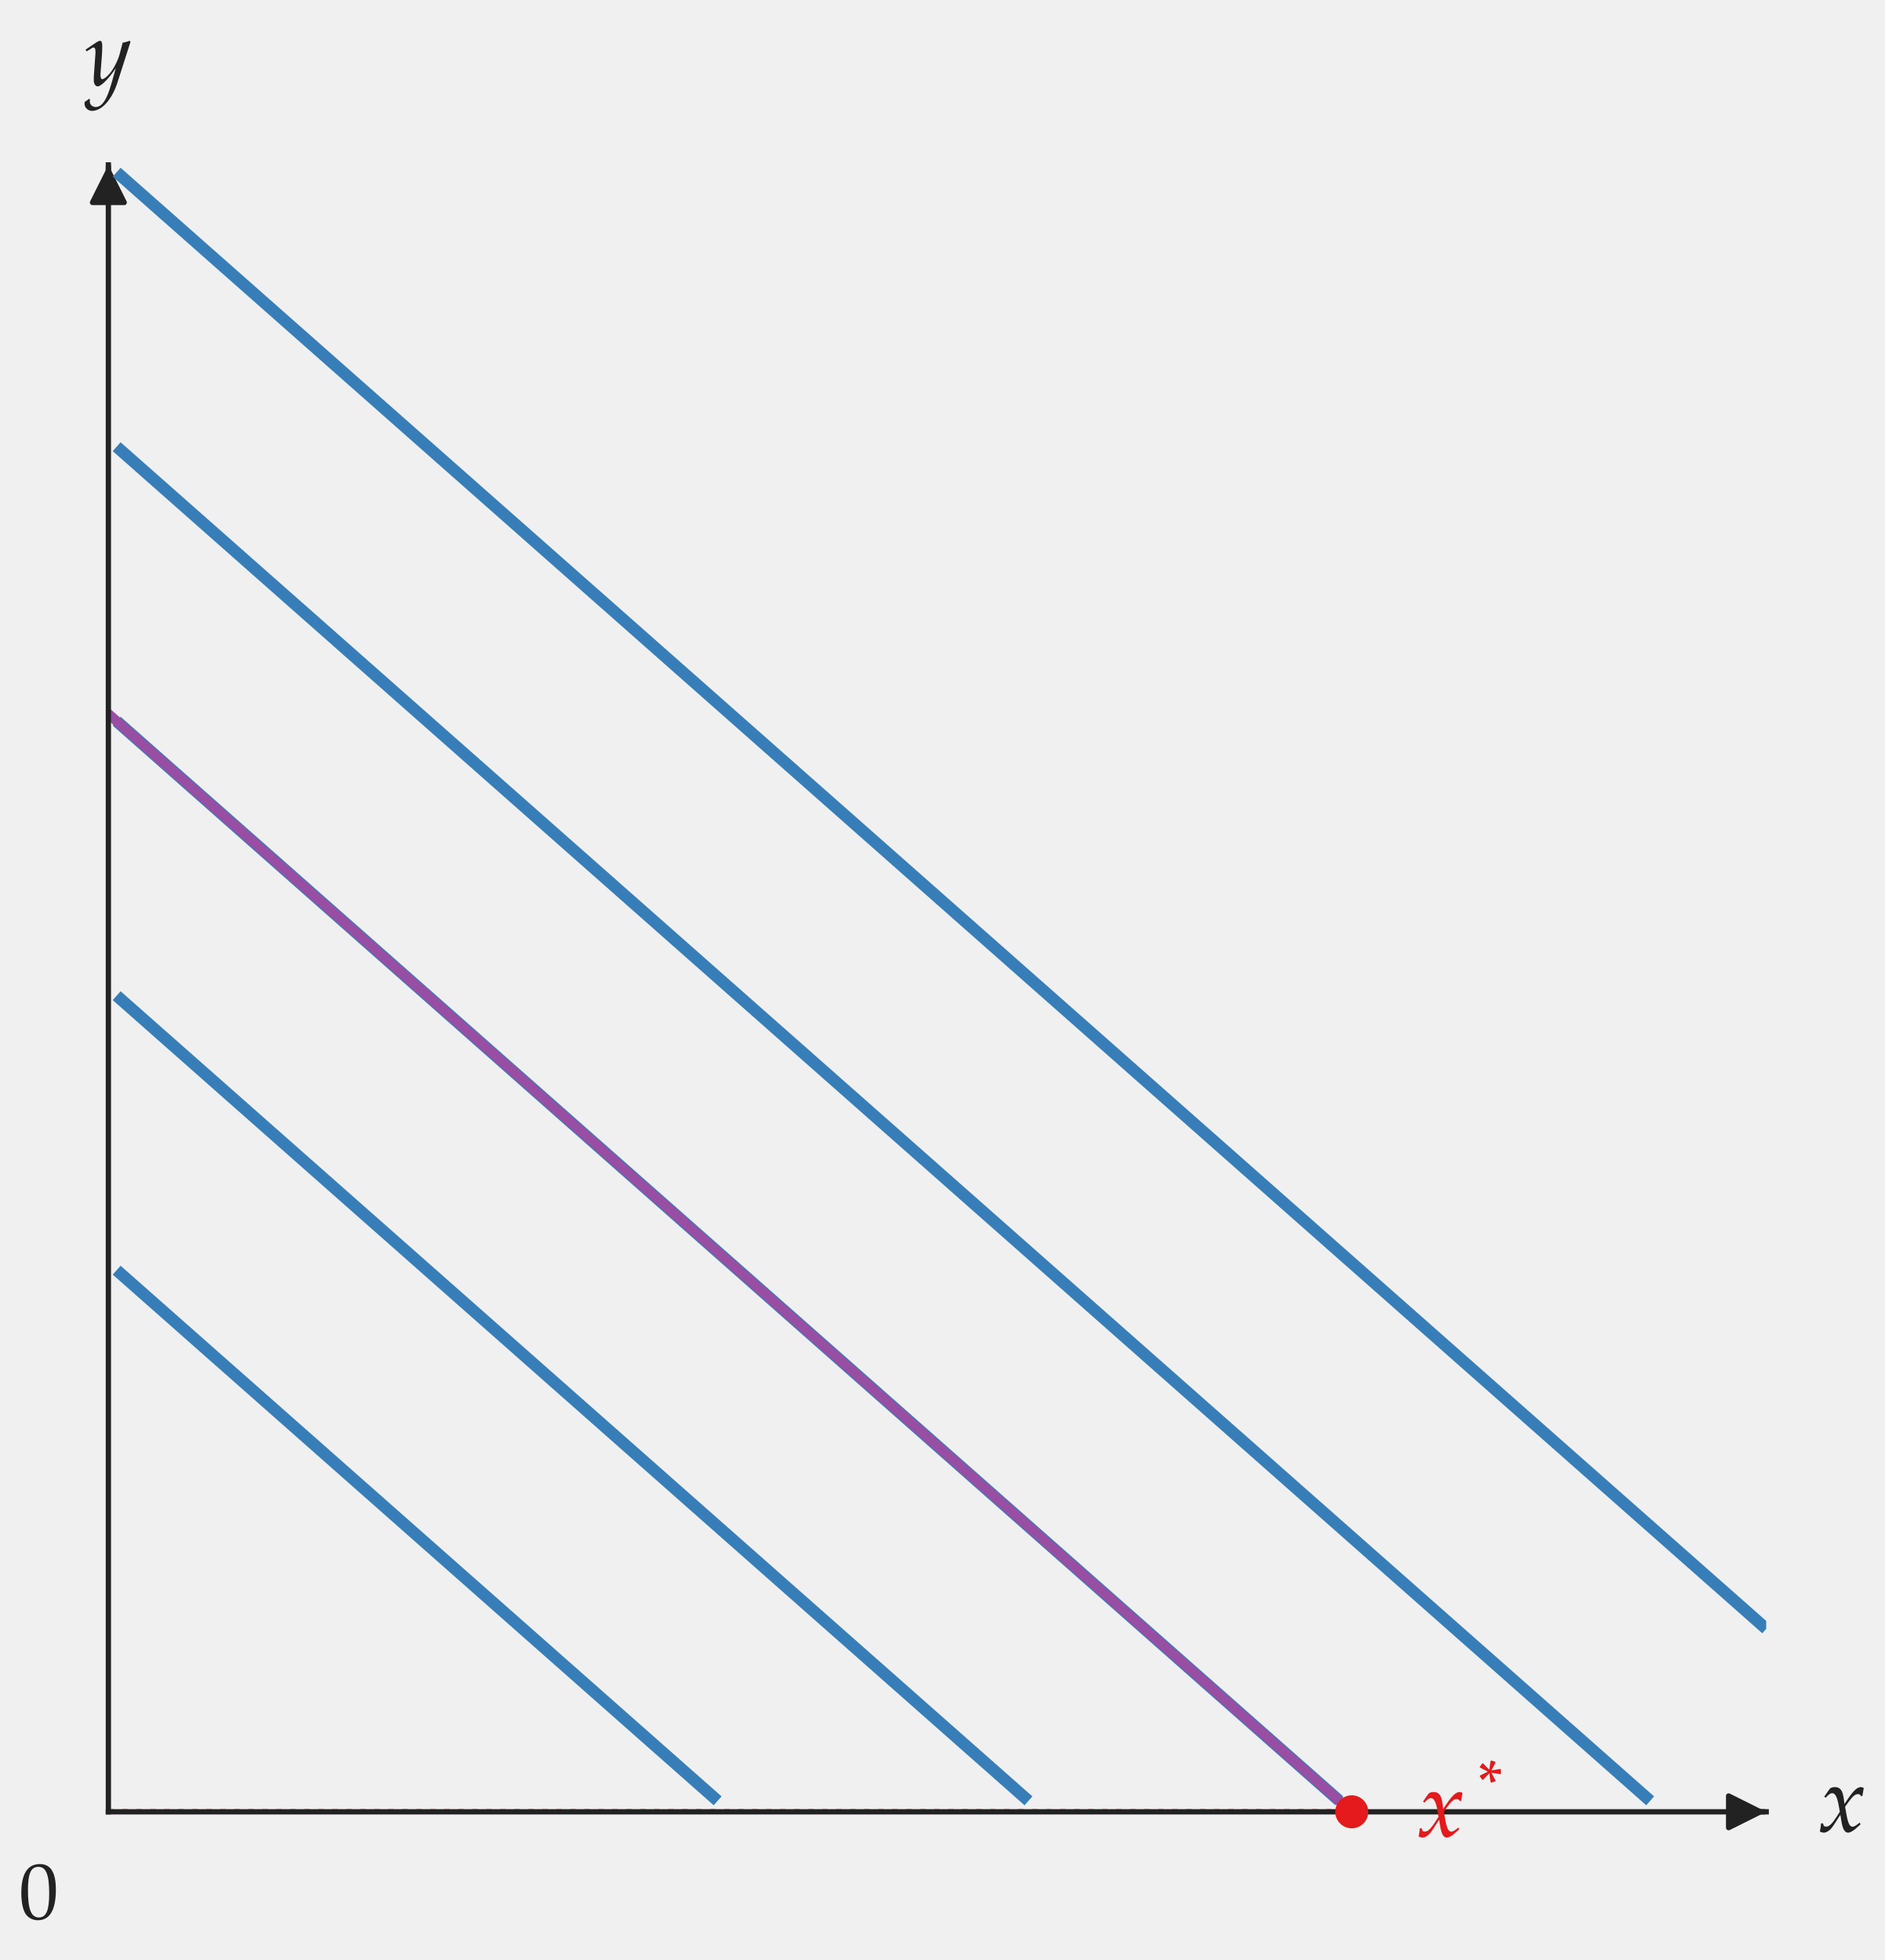
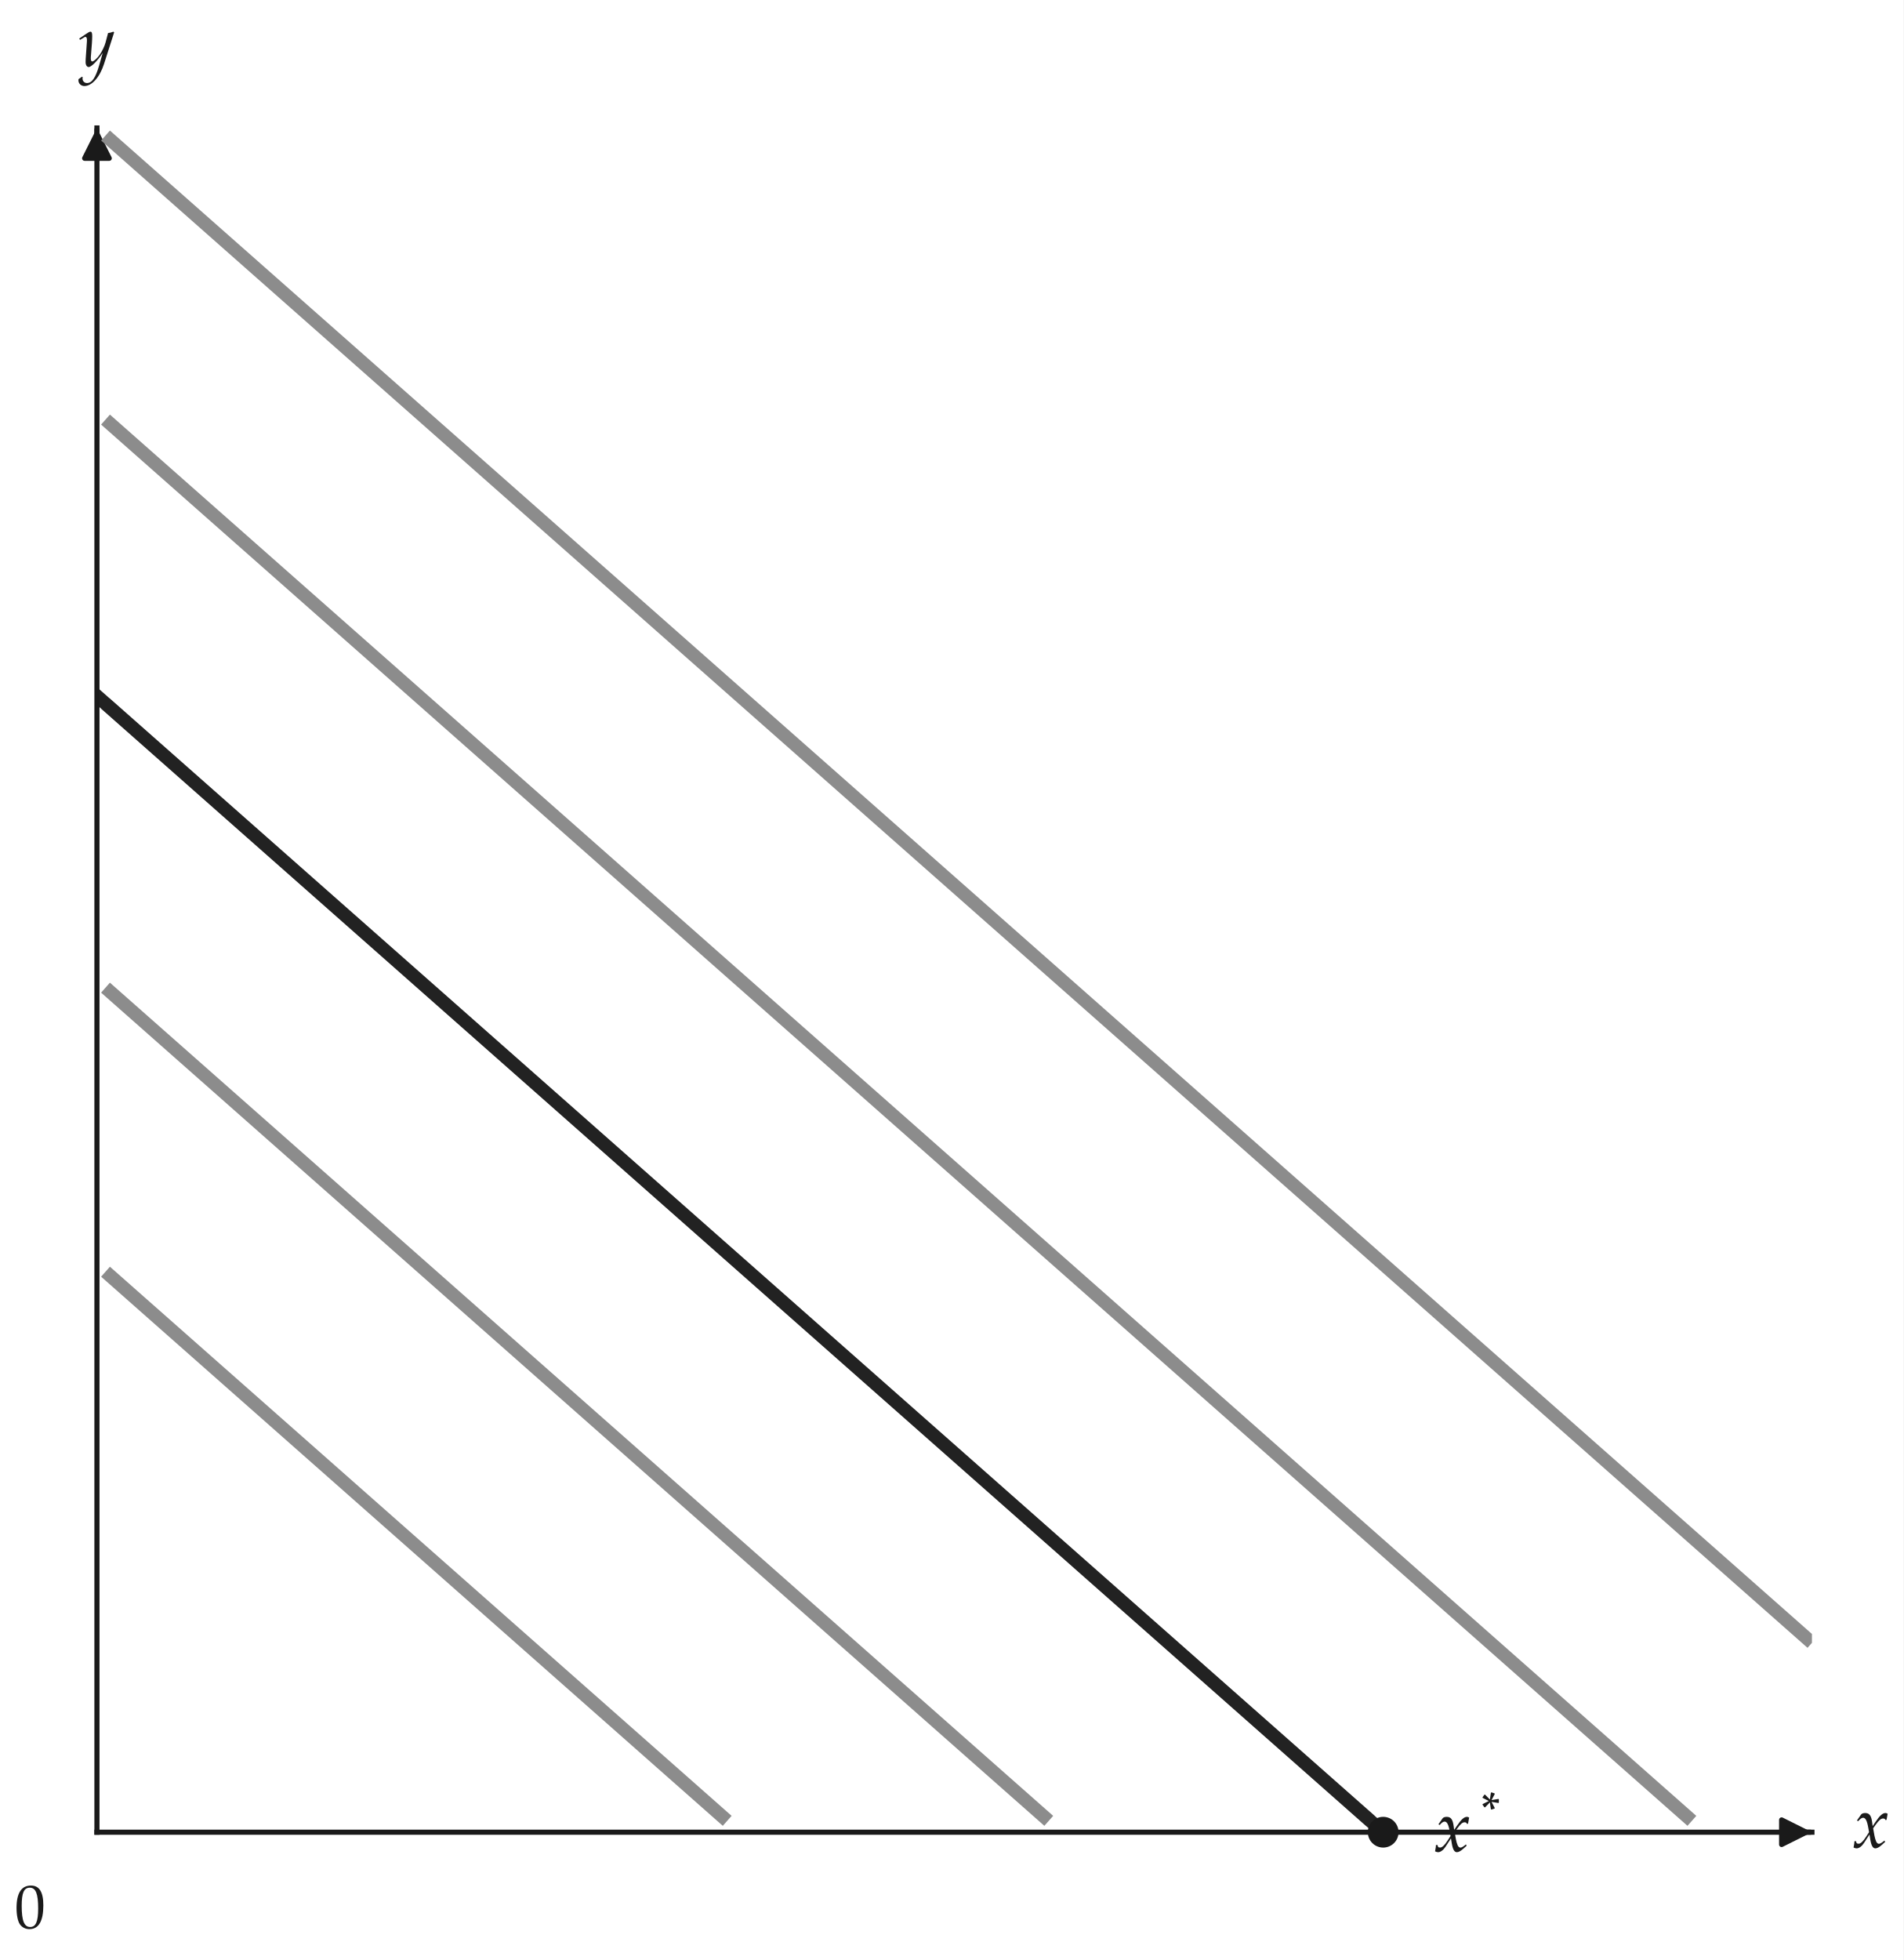
- <svg xmlns="http://www.w3.org/2000/svg" xmlns:xlink="http://www.w3.org/1999/xlink" width="285.393pt" height="296.906pt" viewBox="0 0 285.393 296.906" version="1.1">
+ <svg xmlns="http://www.w3.org/2000/svg" xmlns:xlink="http://www.w3.org/1999/xlink" width="371.604pt" height="382.561pt" viewBox="0 0 371.604 382.561" version="1.1">
  <defs>
    <style type="text/css">*{stroke-linejoin: round; stroke-linecap: butt}</style>
  </defs>
  <g id="figure_1">
    <g id="patch_1">
-       <path d="M 0 296.906  L 285.393 296.906  L 285.393 0  L 0 0  L 0 296.906  z " style="fill: none; opacity: 0" />
+       <path d="M 0 382.561  L 371.604 382.561  L 371.604 0  L 0 0  z " style="fill: #ffffff" />
    </g>
    <g id="axes_1">
      <g id="patch_2">
-         <path d="M 16.413 274.458  L 267.513 274.458  L 267.513 24.978  L 16.413 24.978  L 16.413 274.458  z " style="fill: none; opacity: 0" />
+         <path d="M 18.924 357.618  L 353.724 357.618  L 353.724 24.978  L 18.924 24.978  z " style="fill: #ffffff" />
      </g>
      <g id="patch_3">
-         <path d="M 267.262 274.458  Q 267.387 274.458 266.619 274.458  " style="fill: none; stroke: #222222; stroke-width: 0.8; stroke-linecap: round" />
-         <path d="M 261.819 272.058  L 266.619 274.458  L 261.819 276.858  z " style="fill: #222222; stroke: #222222; stroke-width: 0.8; stroke-linecap: round" />
+         <path d="M 353.389 357.618  Q 353.557 357.618 352.606 357.618  " style="fill: none; stroke: #1a1a1a; stroke-linecap: round" />
+         <path d="M 347.806 355.218  L 352.606 357.618  L 347.806 360.018  z " style="fill: #1a1a1a; stroke: #1a1a1a; stroke-linecap: round" />
      </g>
      <g id="patch_4">
-         <path d="M 16.413 25.227  Q 16.413 25.103 16.413 25.872  " style="fill: none; stroke: #222222; stroke-width: 0.8; stroke-linecap: round" />
-         <path d="M 14.013 30.672  L 16.413 25.872  L 18.813 30.672  z " style="fill: #222222; stroke: #222222; stroke-width: 0.8; stroke-linecap: round" />
+         <path d="M 18.924 25.311  Q 18.924 25.144 18.924 26.096  " style="fill: none; stroke: #1a1a1a; stroke-linecap: round" />
+         <path d="M 16.524 30.896  L 18.924 26.096  L 21.324 30.896  z " style="fill: #1a1a1a; stroke: #1a1a1a; stroke-linecap: round" />
      </g>
      <g id="matplotlib.axis_1">
        <g id="xtick_1">
          <g id="line2d_1" />
        </g>
        <g id="xtick_2">
          <g id="line2d_2" />
        </g>
        <g id="xtick_3">
          <g id="line2d_3" />
        </g>
        <g id="xtick_4">
          <g id="line2d_4" />
        </g>
        <g id="xtick_5">
          <g id="line2d_5" />
        </g>
        <g id="xtick_6">
          <g id="line2d_6" />
        </g>
        <g id="xtick_7">
          <g id="line2d_7" />
        </g>
        <g id="xtick_8">
          <g id="line2d_8" />
        </g>
        <g id="xtick_9">
          <g id="line2d_9" />
        </g>
      </g>
      <g id="matplotlib.axis_2">
        <g id="ytick_1">
          <g id="line2d_10" />
        </g>
        <g id="ytick_2">
          <g id="line2d_11" />
        </g>
        <g id="ytick_3">
          <g id="line2d_12" />
        </g>
        <g id="ytick_4">
          <g id="line2d_13" />
        </g>
        <g id="ytick_5">
          <g id="line2d_14" />
        </g>
        <g id="ytick_6">
          <g id="line2d_15" />
        </g>
        <g id="ytick_7">
          <g id="line2d_16" />
        </g>
        <g id="ytick_8">
          <g id="line2d_17" />
        </g>
      </g>
      <g id="QuadContourSet_1">
-         <path d="M 17.669 192.407  L 108.692 272.795  L 108.692 272.795  " clip-path="url(#p9db2f22418)" style="fill: none; stroke: #377eb8; stroke-width: 1.8" />
-         <path d="M 17.669 150.827  L 155.774 272.795  L 155.774 272.795  " clip-path="url(#p9db2f22418)" style="fill: none; stroke: #377eb8; stroke-width: 1.8" />
-         <path d="M 17.669 109.247  L 202.855 272.795  L 202.855 272.795  " clip-path="url(#p9db2f22418)" style="fill: none; stroke: #377eb8; stroke-width: 1.8" />
-         <path d="M 17.669 67.667  L 249.936 272.795  L 249.936 272.795  " clip-path="url(#p9db2f22418)" style="fill: none; stroke: #377eb8; stroke-width: 1.8" />
-         <path d="M 17.669 26.087  L 267.513 246.738  L 267.513 246.738  " clip-path="url(#p9db2f22418)" style="fill: none; stroke: #377eb8; stroke-width: 1.8" />
+         <path d="M 20.598 248.216  L 141.963 355.4  L 141.963 355.4  " clip-path="url(#p2ede96c430)" style="fill: none; stroke: #8c8c8c; stroke-width: 2.6" />
+         <path d="M 20.598 192.776  L 204.738 355.4  L 204.738 355.4  " clip-path="url(#p2ede96c430)" style="fill: none; stroke: #8c8c8c; stroke-width: 2.6" />
+         <path d="M 20.598 137.336  L 267.513 355.4  L 267.513 355.4  " clip-path="url(#p2ede96c430)" style="fill: none; stroke: #8c8c8c; stroke-width: 2.6" />
+         <path d="M 20.598 81.896  L 330.288 355.4  L 330.288 355.4  " clip-path="url(#p2ede96c430)" style="fill: none; stroke: #8c8c8c; stroke-width: 2.6" />
+         <path d="M 20.598 26.456  L 353.724 320.658  L 353.724 320.658  " clip-path="url(#p2ede96c430)" style="fill: none; stroke: #8c8c8c; stroke-width: 2.6" />
      </g>
      <g id="line2d_18">
-         <path d="M 204.738 274.458  L 16.413 108.138  " clip-path="url(#p9db2f22418)" style="fill: none; stroke: #984ea3; stroke-width: 1.5; stroke-linecap: square" />
+         <path d="M 270.024 357.618  L 18.924 135.858  " clip-path="url(#p2ede96c430)" style="fill: none; stroke: #222222; stroke-width: 2.6; stroke-linecap: square" />
      </g>
      <g id="line2d_19">
-         <path d="M 204.738 274.458  L 204.738 274.458  " clip-path="url(#p9db2f22418)" style="fill: none; stroke-dasharray: 0.8,1.32; stroke-dashoffset: 0; stroke: #e41a1c; stroke-width: 0.8" />
+         <path d="M 270.024 357.618  L 270.024 357.618  " clip-path="url(#p2ede96c430)" style="fill: none; stroke-dasharray: 2.96,1.28; stroke-dashoffset: 0; stroke: #1a1a1a; stroke-width: 0.8" />
      </g>
      <g id="line2d_20">
-         <path d="M 16.413 274.458  L 204.738 274.458  " clip-path="url(#p9db2f22418)" style="fill: none; stroke-dasharray: 0.8,1.32; stroke-dashoffset: 0; stroke: #e41a1c; stroke-width: 0.8" />
+         <path d="M 18.924 357.618  L 270.024 357.618  " clip-path="url(#p2ede96c430)" style="fill: none; stroke-dasharray: 2.96,1.28; stroke-dashoffset: 0; stroke: #1a1a1a; stroke-width: 0.8" />
      </g>
      <g id="patch_5">
-         <path d="M 16.413 274.458  L 16.413 24.978  " style="fill: none; stroke: #222222; stroke-width: 0.8; stroke-linejoin: miter; stroke-linecap: square" />
+         <path d="M 18.924 357.618  L 18.924 24.978  " style="fill: none; stroke: #1a1a1a; stroke-linejoin: miter; stroke-linecap: square" />
      </g>
      <g id="patch_6">
-         <path d="M 16.413 274.458  L 267.513 274.458  " style="fill: none; stroke: #222222; stroke-width: 0.8; stroke-linejoin: miter; stroke-linecap: square" />
+         <path d="M 18.924 357.618  L 353.724 357.618  " style="fill: none; stroke: #1a1a1a; stroke-linejoin: miter; stroke-linecap: square" />
      </g>
      <g id="text_1">
-         <g style="fill: #222222" transform="translate(275.513 277.573) scale(0.14 -0.14)">
+         <g style="fill: #1a1a1a" transform="translate(361.724 360.733) scale(0.14 -0.14)">
          <defs>
            <path id="TeXGyrePagella-Italic-59" d="M 58 6  C 154 -45 256 -70 333 -70  C 544 -70 794 115 992 416  L 1478 1165  L 1549 723  C 1638 179 1779 -70 2010 -70  C 2150 -70 2355 38 2560 224  L 2874 506  L 2816 627  C 2586 435 2426 339 2323 339  C 2227 339 2144 403 2080 531  C 2022 653 1952 890 1920 1075  L 1805 1722  L 2029 2035  C 2330 2451 2502 2598 2701 2598  C 2803 2598 2880 2547 2912 2451  L 3002 2477  L 3098 3021  C 3021 3066 2963 3085 2906 3085  C 2650 3085 2394 2854 1997 2266  L 1760 1914  L 1722 2221  C 1645 2854 1472 3085 1094 3085  C 928 3085 787 3034 730 2950  L 358 2419  L 467 2355  C 659 2573 787 2662 909 2662  C 1120 2662 1261 2400 1370 1773  L 1440 1376  L 1184 979  C 909 550 691 346 512 346  C 416 346 346 371 333 403  L 262 582  L 134 563  C 134 435 122 352 83 147  C 70 70 64 51 58 6  z " transform="scale(0.015625)" />
          </defs>
          <use xlink:href="#TeXGyrePagella-Italic-59" transform="translate(0 0.796875)" />
        </g>
      </g>
      <g id="text_2">
-         <g style="fill: #222222" transform="translate(12.913 13.044) scale(0.14 -0.14)">
+         <g style="fill: #1a1a1a" transform="translate(15.424 13.044) scale(0.14 -0.14)">
          <defs>
            <path id="TeXGyrePagella-Italic-5a" d="M -51 -1267  C -51 -1542 186 -1766 474 -1766  C 1152 -1766 1856 -973 2234 211  L 3136 3027  L 3066 3085  C 2880 3014 2733 2976 2592 2963  L 2368 2118  C 2291 1818 2067 1350 1856 1037  C 1632 710 1318 429 1178 429  C 1037 429 1050 736 1056 819  L 1152 2061  C 1165 2259 1178 2502 1178 2682  C 1178 2970 1133 3085 1024 3085  C 941 3085 851 3040 544 2829  L 19 2470  L 90 2355  L 410 2547  C 442 2573 525 2624 570 2624  C 736 2624 710 2298 704 2195  L 595 640  L 589 384  C 582 115 704 -70 864 -70  C 1101 -70 1638 474 2118 1197  L 1805 102  C 1478 -1030 1158 -1498 710 -1498  C 486 -1498 314 -1325 314 -1101  C 314 -1069 320 -1018 326 -960  L 262 -934  L -45 -1152  C -51 -1197 -51 -1235 -51 -1267  z " transform="scale(0.015625)" />
          </defs>
          <use xlink:href="#TeXGyrePagella-Italic-5a" transform="translate(0 0.796875)" />
        </g>
      </g>
      <g id="text_3">
-         <g style="fill: #222222" transform="translate(2.88 290.6544) scale(0.12 -0.12)">
+         <g style="fill: #1a1a1a" transform="translate(2.88 376.3092) scale(0.12 -0.12)">
          <defs>
            <path id="TeXGyrePagella-Regular-11" d="M 186 2074  C 186 1325 320 678 544 365  C 768 51 1126 -128 1523 -128  C 2490 -128 2976 704 2976 2342  C 2976 3744 2560 4410 1683 4410  C 691 4410 186 3622 186 2074  z M 723 2304  C 723 3654 960 4186 1568 4186  C 2189 4186 2438 3558 2438 2022  C 2438 659 2195 96 1606 96  C 986 96 723 742 723 2304  z " transform="scale(0.015625)" />
          </defs>
          <use xlink:href="#TeXGyrePagella-Regular-11" transform="translate(0 0.09375)" />
        </g>
      </g>
      <g id="line2d_21">
        <defs>
-           <path id="md35a8d720d" d="M 0 2  C 0.53 2 1.039 1.789 1.414 1.414  C 1.789 1.039 2 0.53 2 0  C 2 -0.53 1.789 -1.039 1.414 -1.414  C 1.039 -1.789 0.53 -2 0 -2  C -0.53 -2 -1.039 -1.789 -1.414 -1.414  C -1.789 -1.039 -2 -0.53 -2 0  C -2 0.53 -1.789 1.039 -1.414 1.414  C -1.039 1.789 -0.53 2 0 2  z " style="stroke: #e41a1c" />
+           <path id="m683142f81a" d="M 0 2.5  C 0.663 2.5 1.299 2.237 1.768 1.768  C 2.237 1.299 2.5 0.663 2.5 0  C 2.5 -0.663 2.237 -1.299 1.768 -1.768  C 1.299 -2.237 0.663 -2.5 0 -2.5  C -0.663 -2.5 -1.299 -2.237 -1.768 -1.768  C -2.237 -1.299 -2.5 -0.663 -2.5 0  C -2.5 0.663 -2.237 1.299 -1.768 1.768  C -1.299 2.237 -0.663 2.5 0 2.5  z " style="stroke: #1a1a1a" />
        </defs>
        <g>
-           <use xlink:href="#md35a8d720d" x="204.738" y="274.458" style="fill: #e41a1c; stroke: #e41a1c" />
+           <use xlink:href="#m683142f81a" x="270.024" y="357.618" style="fill: #1a1a1a; stroke: #1a1a1a" />
        </g>
      </g>
      <g id="text_4">
-         <g style="fill: #e41a1c" transform="translate(214.738 278.301) scale(0.14 -0.14)">
+         <g style="fill: #1a1a1a" transform="translate(280.024 361.461) scale(0.14 -0.14)">
          <defs>
            <path id="TeXGyrePagella-Regular-b" d="M 205 2874  L 448 2541  L 531 2534  L 1146 3162  L 1274 2291  L 1344 2246  L 1734 2374  L 1766 2451  L 1357 3232  L 2227 3085  L 2291 3136  L 2291 3546  L 2227 3603  L 1357 3456  L 1766 4237  L 1734 4314  L 1344 4442  L 1274 4397  L 1146 3526  L 531 4154  L 448 4147  L 205 3814  L 224 3738  L 1011 3341  L 224 2950  L 205 2874  z " transform="scale(0.015625)" />
          </defs>
          <use xlink:href="#TeXGyrePagella-Italic-59" transform="translate(0 0.673438)" />
          <use xlink:href="#TeXGyrePagella-Regular-b" transform="translate(64.82853 34.41562) scale(0.7)" />
        </g>
      </g>
    </g>
  </g>
  <defs>
-     <clipPath id="p9db2f22418">
-       <rect x="16.413" y="24.978" width="251.1" height="249.48" />
+     <clipPath id="p2ede96c430">
+       <rect x="18.924" y="24.978" width="334.8" height="332.64" />
    </clipPath>
  </defs>
</svg>
